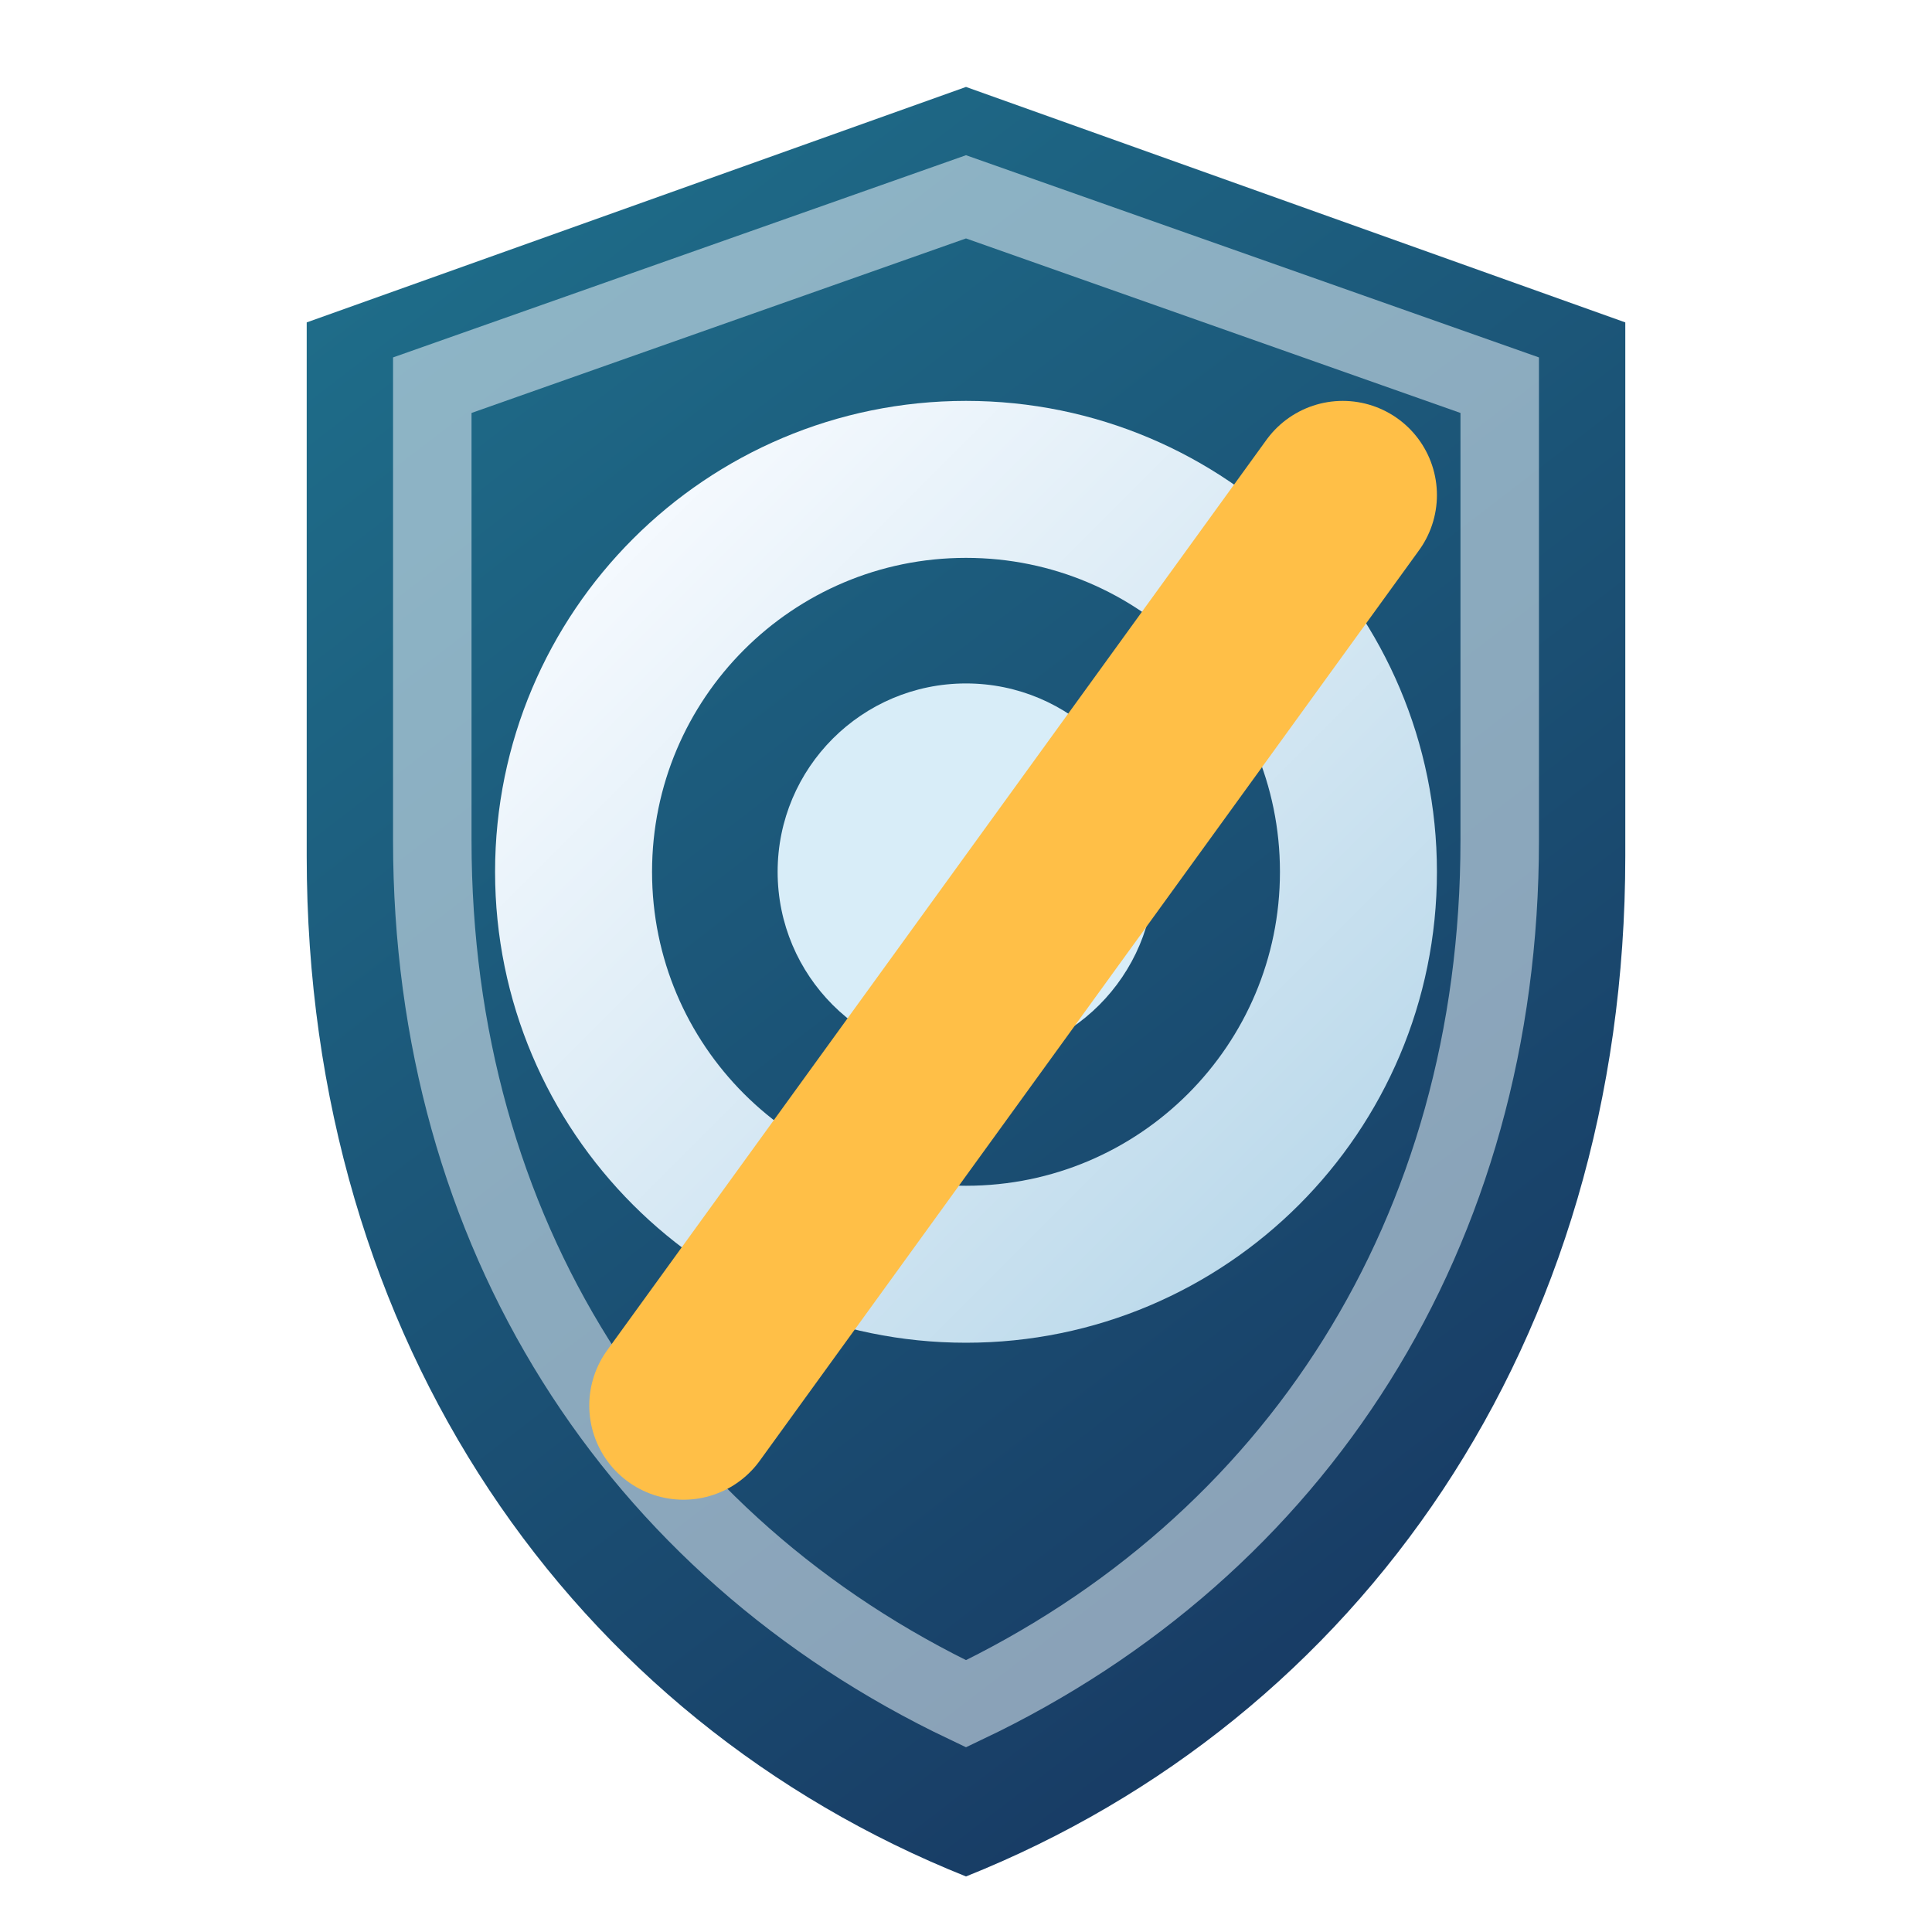
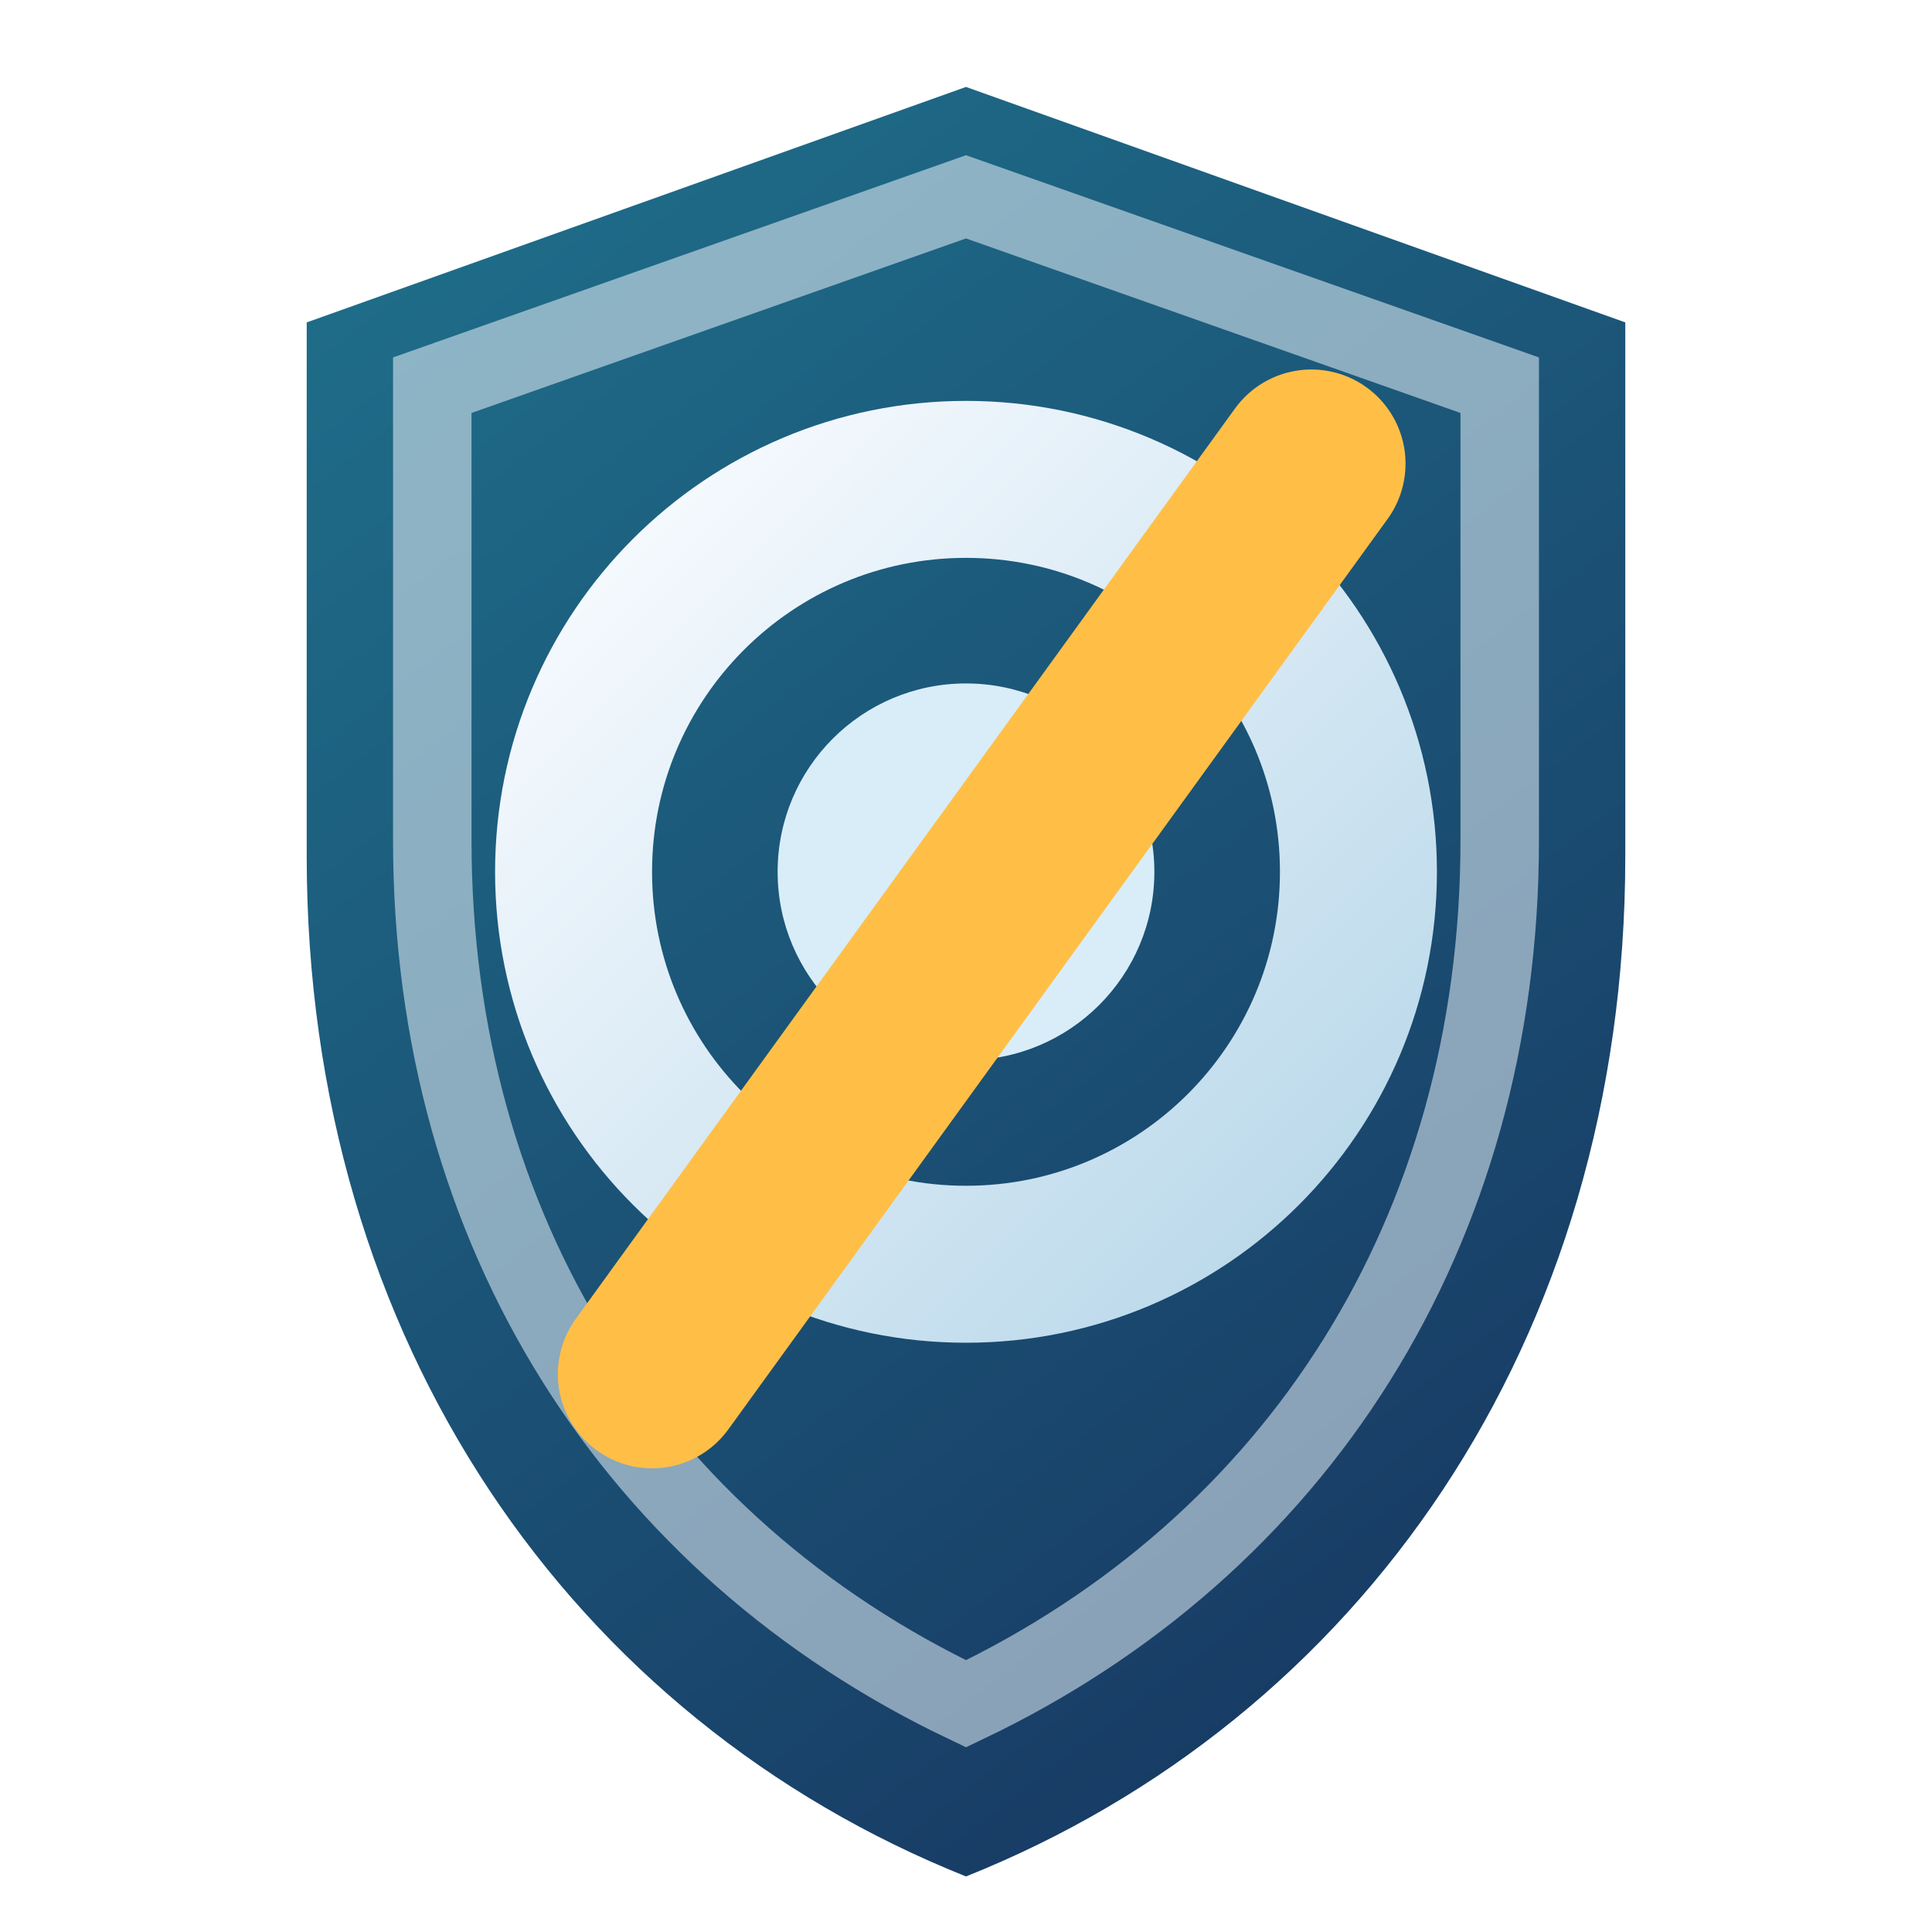
<svg xmlns="http://www.w3.org/2000/svg" viewBox="0 0 128 128" role="img" aria-label="Defense against Distractions icon">
  <defs>
    <linearGradient id="shield" x1="24" y1="14" x2="104" y2="118" gradientUnits="userSpaceOnUse">
      <stop offset="0" stop-color="#1f6f8b" />
      <stop offset="1" stop-color="#17345f" />
    </linearGradient>
    <linearGradient id="ring" x1="40" y1="34" x2="88" y2="82" gradientUnits="userSpaceOnUse">
      <stop offset="0" stop-color="#f8fbff" />
      <stop offset="1" stop-color="#b9d8ea" />
    </linearGradient>
  </defs>
  <g transform="translate(64 64) scale(1.04) translate(-64 -64)">
    <path fill="url(#shield)" d="M64 8 106 23v34c0 31-17 55-42 65-25-10-42-34-42-65V23L64 8Z" />
    <path fill="none" stroke="#e7f2f9" stroke-opacity=".55" stroke-width="5" d="M64 15 98 27v29c0 25-13 45-34 55-21-10-34-30-34-55V27l34-12Z" />
    <circle cx="64" cy="58" r="25" fill="none" stroke="url(#ring)" stroke-width="10" />
    <circle cx="64" cy="58" r="12" fill="#d8edf8" />
-     <path fill="none" stroke="#ffbf47" stroke-linecap="round" stroke-width="12" d="M88 34 46 92" />
+     <path fill="none" stroke="#ffbf47" stroke-linecap="round" stroke-width="12" d="M86 32 44 90" />
  </g>
</svg>
